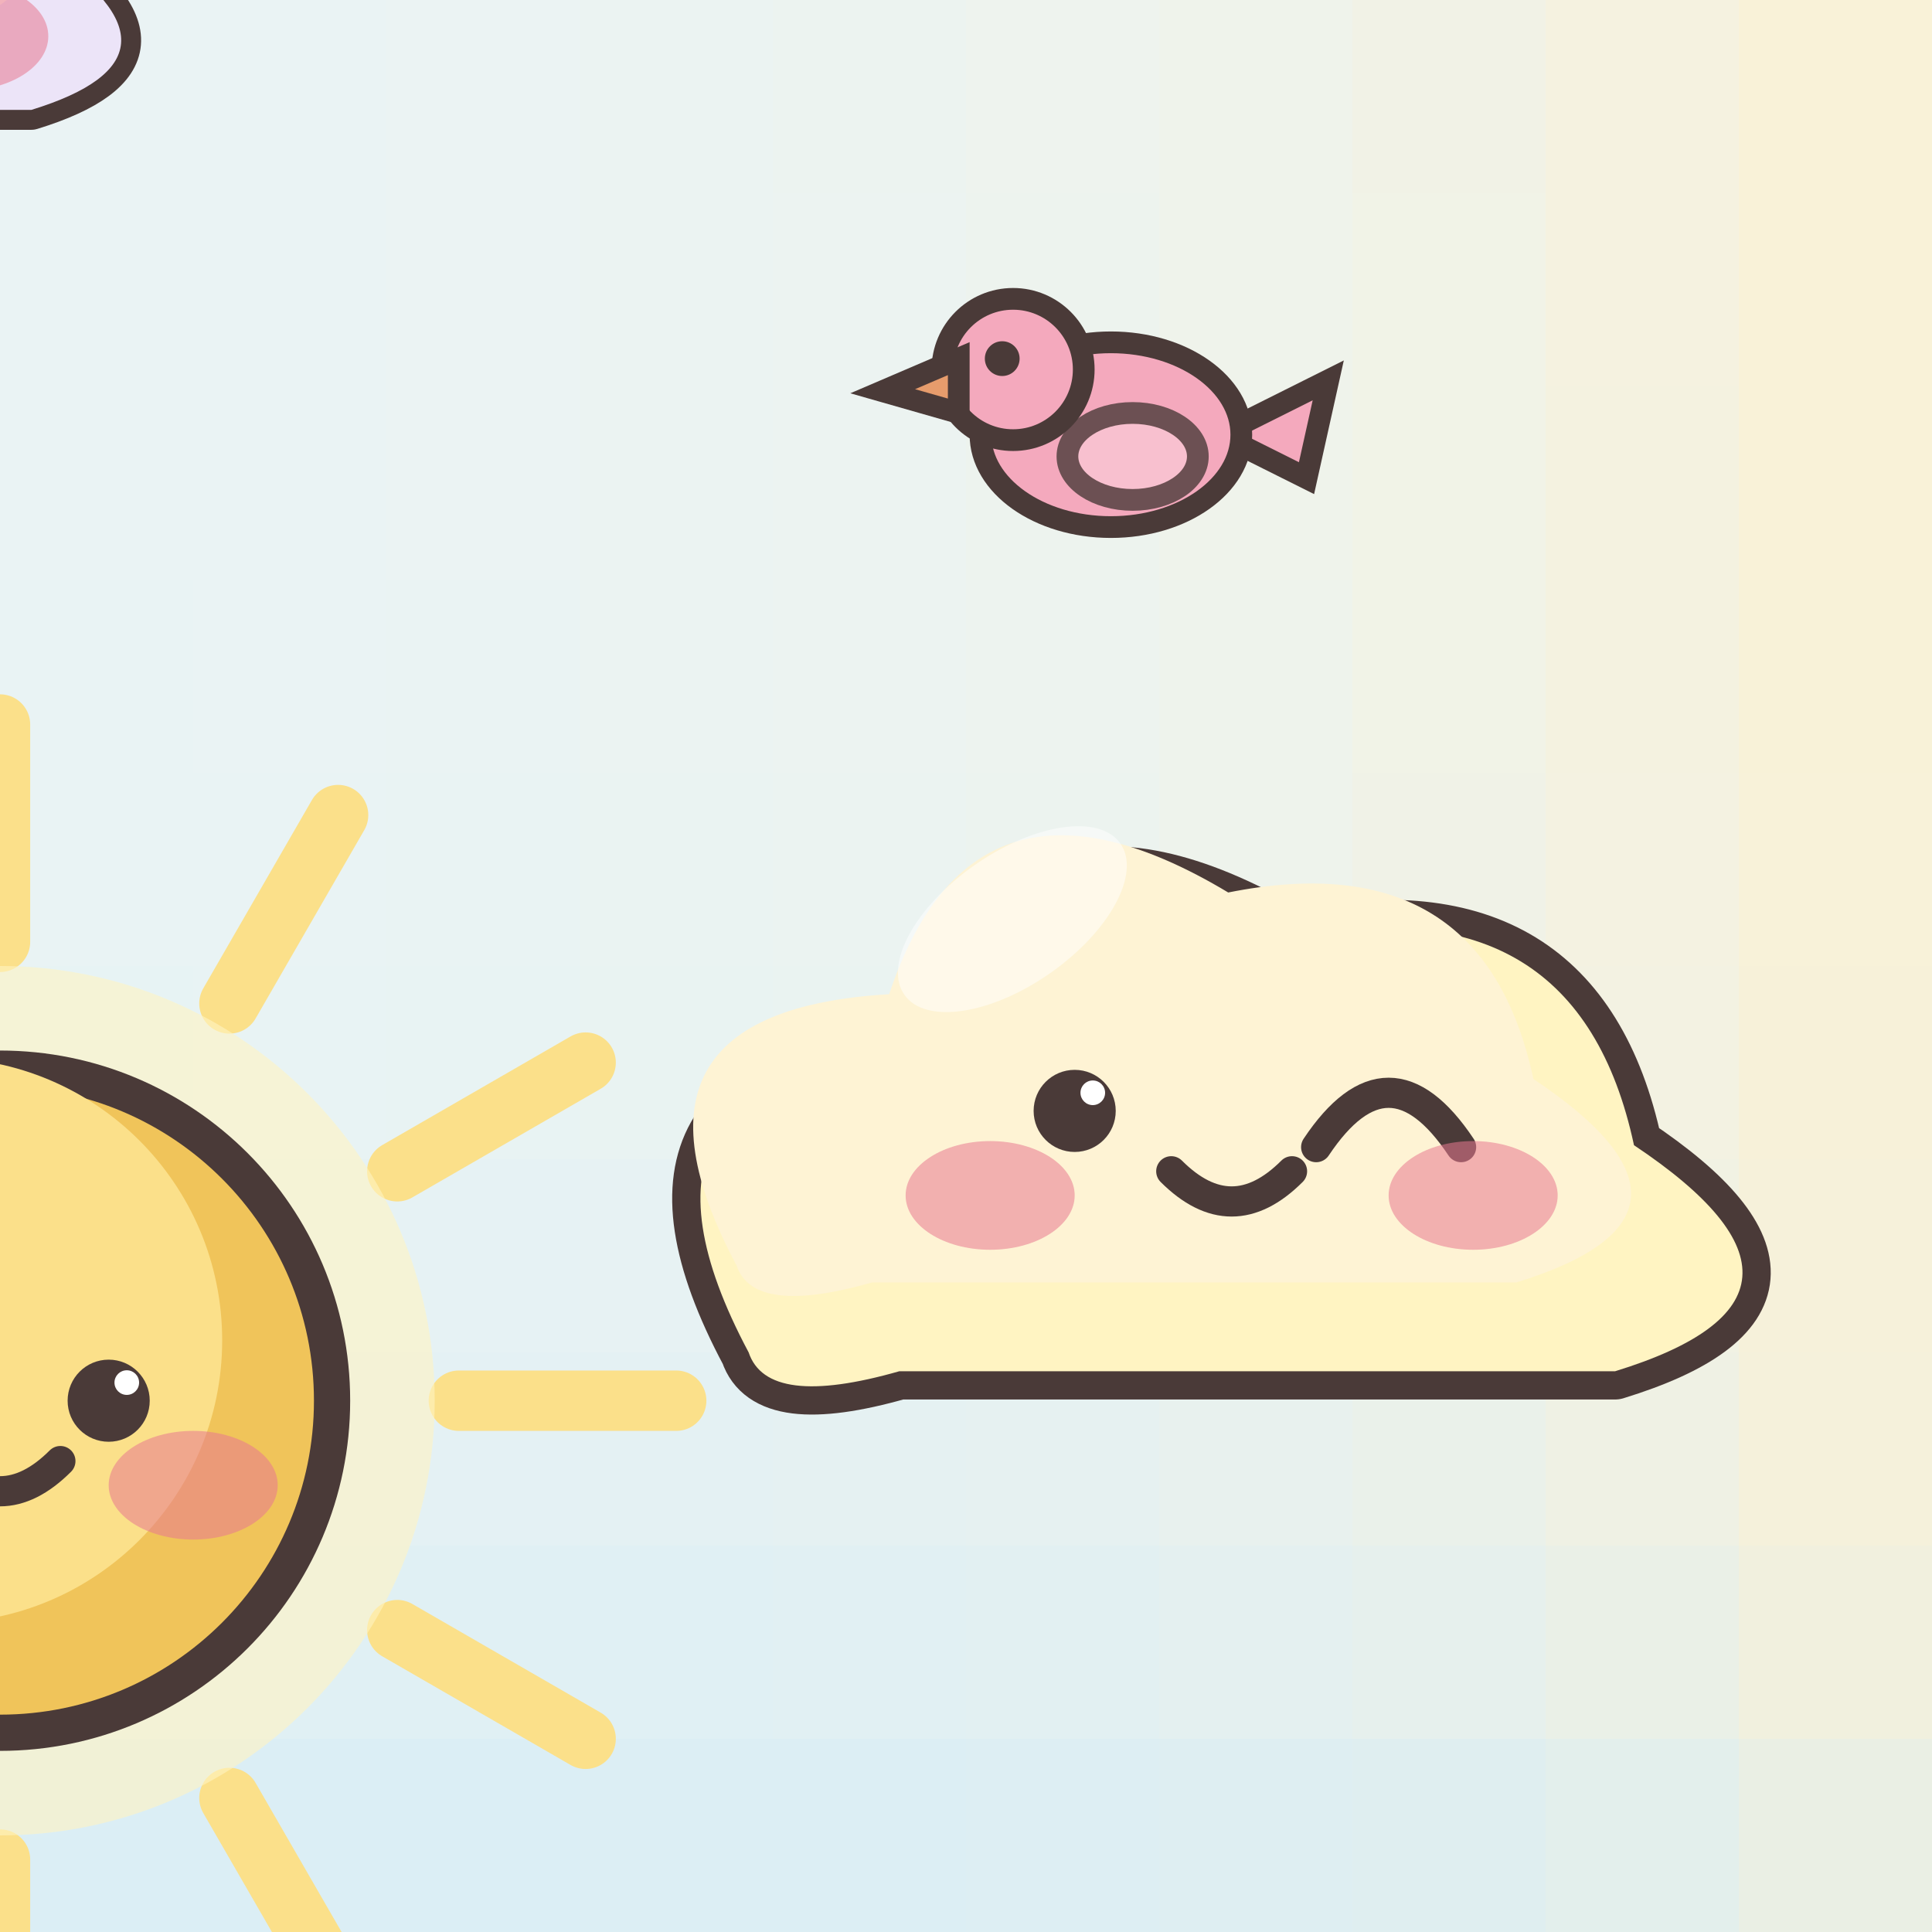
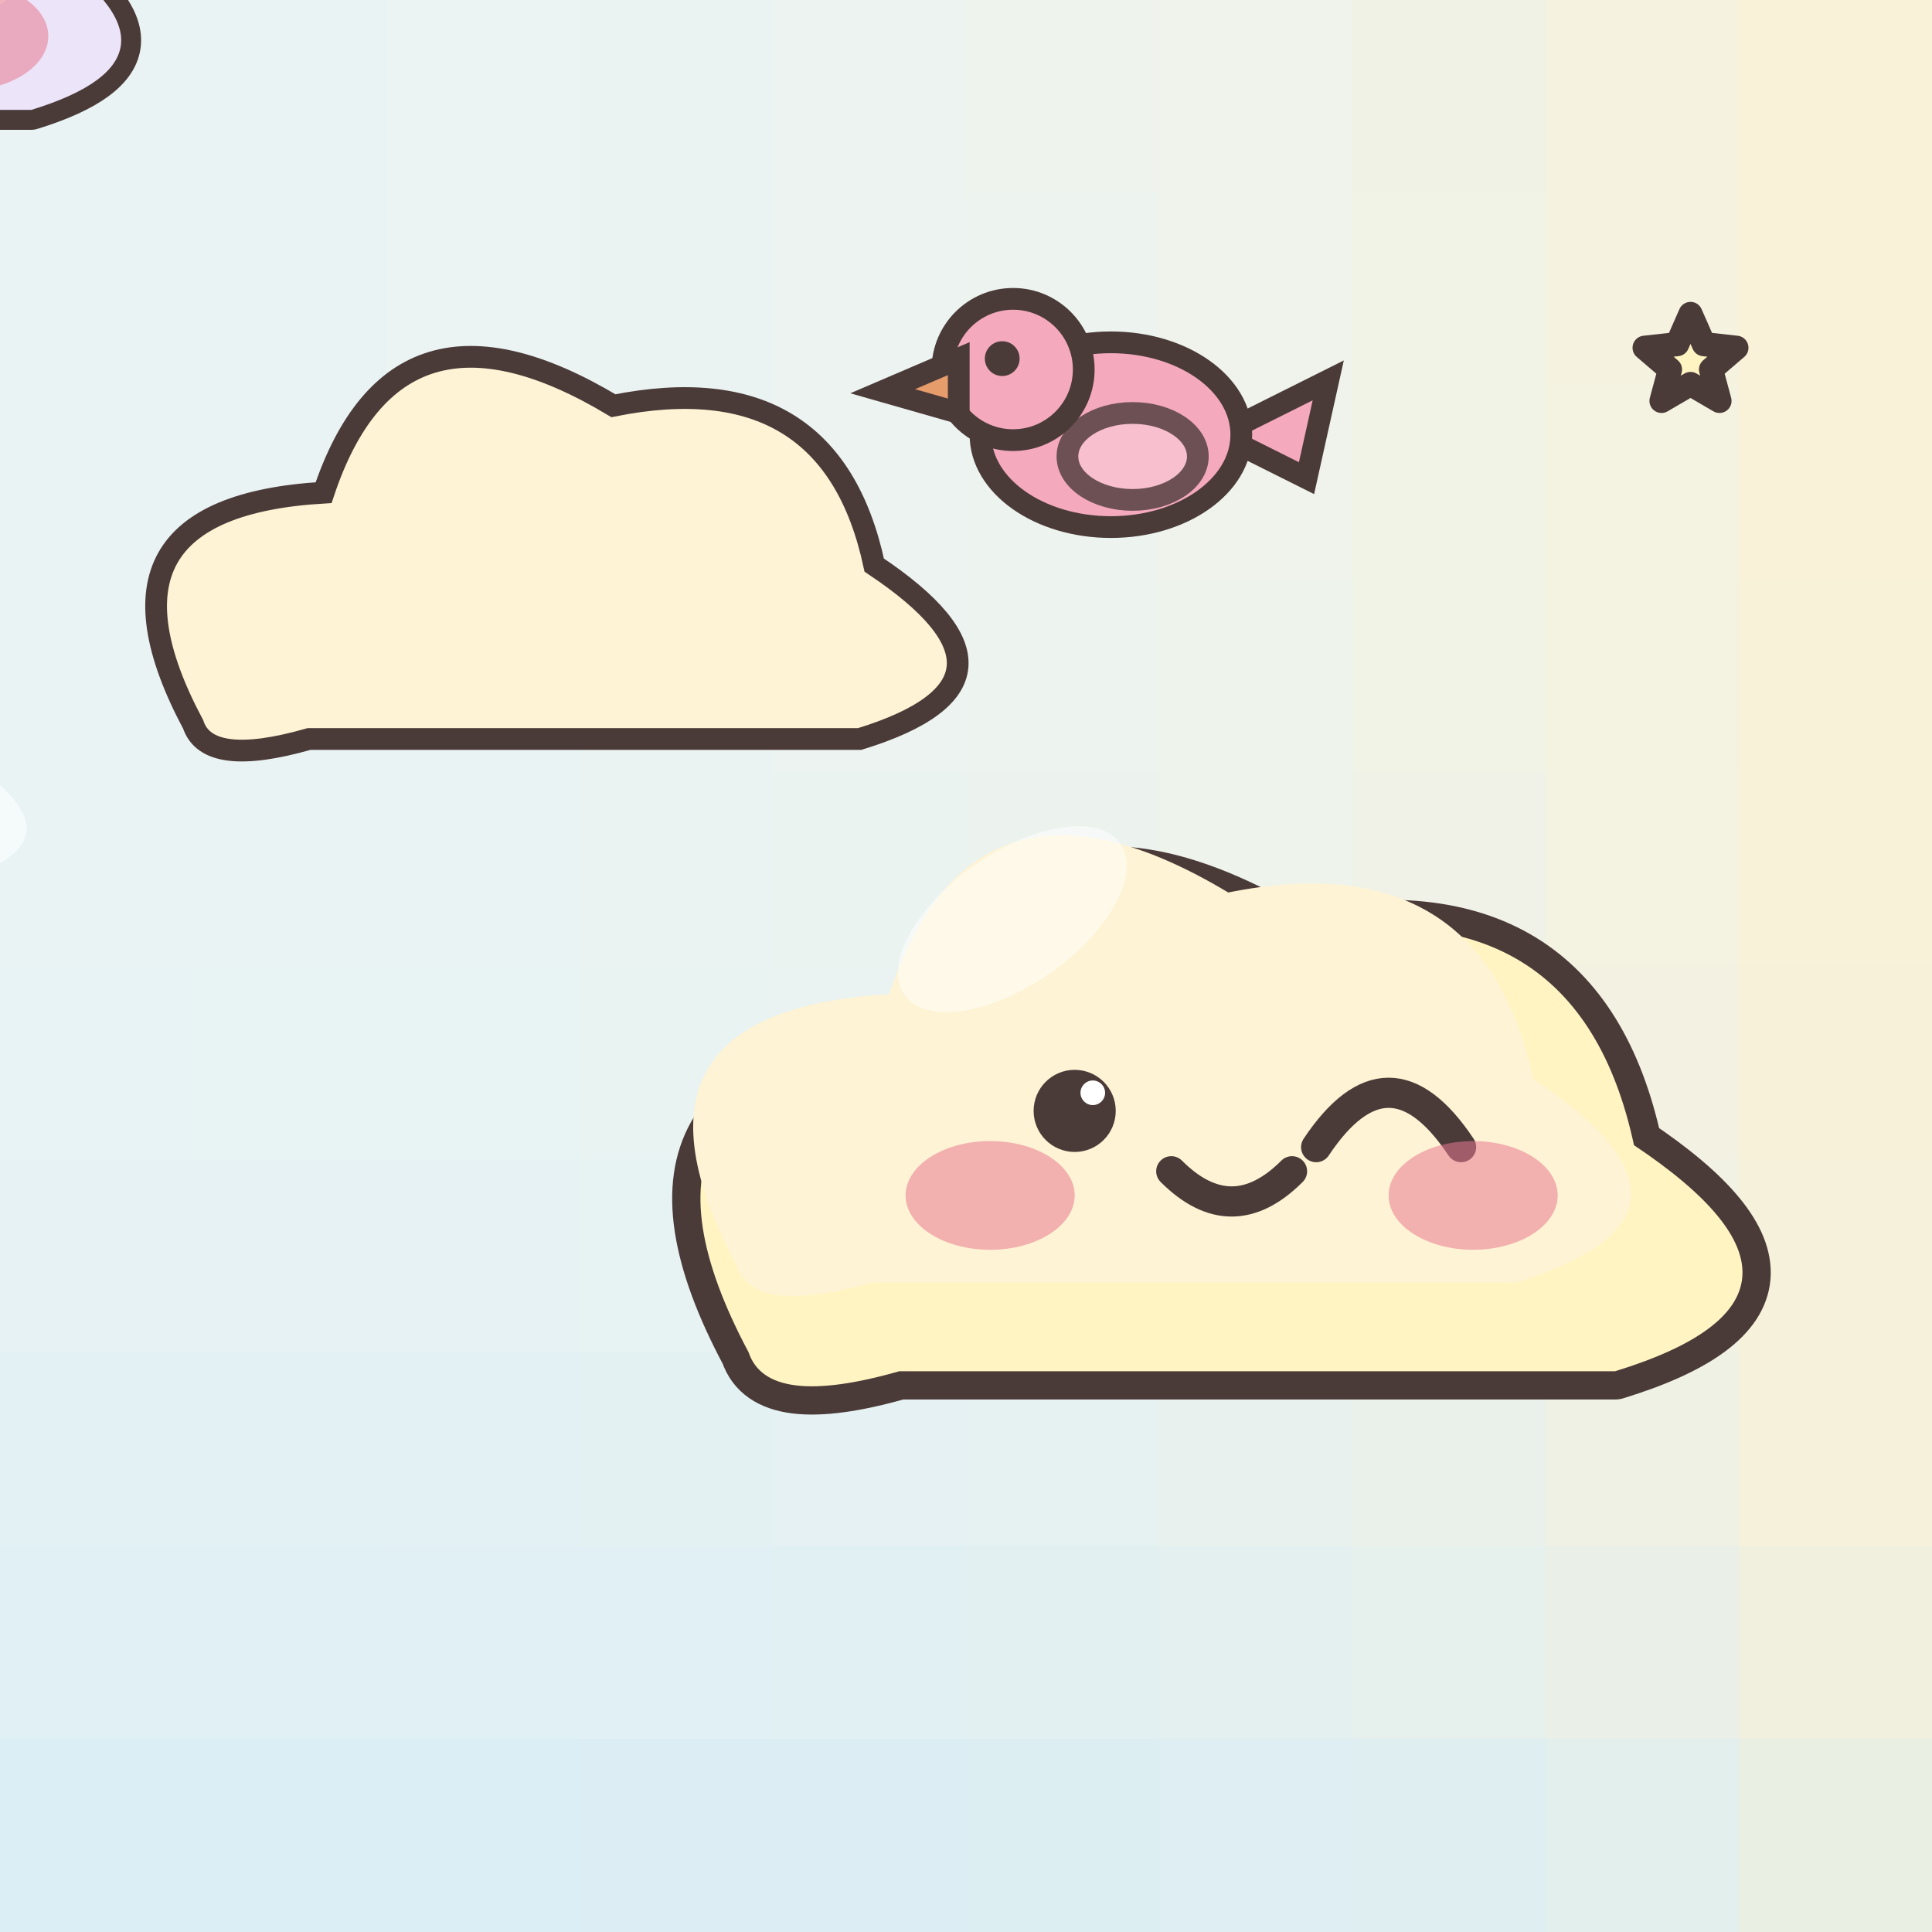
<svg xmlns="http://www.w3.org/2000/svg" width="160" height="160" viewBox="160 160 160 160">
  <rect width="320" height="320" fill="#eef7fb" />
  <rect x="0" y="0" width="17" height="17" fill="#d8e7e8" />
  <rect x="16" y="0" width="17" height="17" fill="#d4e4ed" />
  <rect x="32" y="0" width="17" height="17" fill="#d3e3f0" />
  <rect x="48" y="0" width="17" height="17" fill="#d2e2f1" />
  <rect x="64" y="0" width="17" height="17" fill="#d1e2f2" />
  <rect x="80" y="0" width="17" height="17" fill="#d1e2f2" />
  <rect x="96" y="0" width="17" height="17" fill="#d1e2f2" />
  <rect x="112" y="0" width="17" height="17" fill="#d1e1f2" />
  <rect x="128" y="0" width="17" height="17" fill="#d1e1f2" />
  <rect x="144" y="0" width="17" height="17" fill="#d1e1f2" />
  <rect x="160" y="0" width="17" height="17" fill="#d1e1f2" />
  <rect x="176" y="0" width="17" height="17" fill="#d1e1f2" />
  <rect x="192" y="0" width="17" height="17" fill="#d1e2f2" />
  <rect x="208" y="0" width="17" height="17" fill="#d2e2f2" />
  <rect x="224" y="0" width="17" height="17" fill="#d2e2f2" />
  <rect x="240" y="0" width="17" height="17" fill="#d3e2f1" />
  <rect x="256" y="0" width="17" height="17" fill="#d4e3f0" />
  <rect x="272" y="0" width="17" height="17" fill="#d6e3ee" />
  <rect x="288" y="0" width="17" height="17" fill="#dbe5eb" />
  <rect x="304" y="0" width="17" height="17" fill="#e4e8e3" />
  <rect x="0" y="16" width="17" height="17" fill="#deebe4" />
  <rect x="16" y="16" width="17" height="17" fill="#dbe9ea" />
  <rect x="32" y="16" width="17" height="17" fill="#d9e8ee" />
  <rect x="48" y="16" width="17" height="17" fill="#d9e7f0" />
  <rect x="64" y="16" width="17" height="17" fill="#d8e7f1" />
  <rect x="80" y="16" width="17" height="17" fill="#d8e7f2" />
  <rect x="96" y="16" width="17" height="17" fill="#d8e7f2" />
  <rect x="112" y="16" width="17" height="17" fill="#d8e6f3" />
  <rect x="128" y="16" width="17" height="17" fill="#d8e6f3" />
  <rect x="144" y="16" width="17" height="17" fill="#d8e6f3" />
  <rect x="160" y="16" width="17" height="17" fill="#d8e6f3" />
  <rect x="176" y="16" width="17" height="17" fill="#d8e6f3" />
  <rect x="192" y="16" width="17" height="17" fill="#d9e6f2" />
  <rect x="208" y="16" width="17" height="17" fill="#d9e7f2" />
  <rect x="224" y="16" width="17" height="17" fill="#dae7f1" />
  <rect x="240" y="16" width="17" height="17" fill="#dbe7f0" />
  <rect x="256" y="16" width="17" height="17" fill="#dde8ee" />
  <rect x="272" y="16" width="17" height="17" fill="#e0e9eb" />
  <rect x="288" y="16" width="17" height="17" fill="#e5eae6" />
  <rect x="304" y="16" width="17" height="17" fill="#eeedde" />
  <rect x="0" y="32" width="17" height="17" fill="#e0ede2" />
  <rect x="16" y="32" width="17" height="17" fill="#dfece8" />
  <rect x="32" y="32" width="17" height="17" fill="#deeced" />
  <rect x="48" y="32" width="17" height="17" fill="#deebef" />
  <rect x="64" y="32" width="17" height="17" fill="#ddebf1" />
  <rect x="80" y="32" width="17" height="17" fill="#ddebf2" />
  <rect x="96" y="32" width="17" height="17" fill="#ddeaf3" />
  <rect x="112" y="32" width="17" height="17" fill="#ddeaf3" />
  <rect x="128" y="32" width="17" height="17" fill="#ddeaf3" />
  <rect x="144" y="32" width="17" height="17" fill="#ddeaf3" />
  <rect x="160" y="32" width="17" height="17" fill="#deeaf3" />
  <rect x="176" y="32" width="17" height="17" fill="#deeaf3" />
  <rect x="192" y="32" width="17" height="17" fill="#deeaf3" />
  <rect x="208" y="32" width="17" height="17" fill="#dfebf2" />
  <rect x="224" y="32" width="17" height="17" fill="#e0ebf1" />
  <rect x="240" y="32" width="17" height="17" fill="#e1ebef" />
  <rect x="256" y="32" width="17" height="17" fill="#e3ebed" />
  <rect x="272" y="32" width="17" height="17" fill="#e6ece9" />
  <rect x="288" y="32" width="17" height="17" fill="#ebede4" />
  <rect x="304" y="32" width="17" height="17" fill="#f3efdb" />
  <rect x="0" y="48" width="17" height="17" fill="#e2eee1" />
  <rect x="16" y="48" width="17" height="17" fill="#e1eee7" />
  <rect x="32" y="48" width="17" height="17" fill="#e1eeec" />
  <rect x="48" y="48" width="17" height="17" fill="#e1edef" />
  <rect x="64" y="48" width="17" height="17" fill="#e1edf1" />
  <rect x="80" y="48" width="17" height="17" fill="#e1edf2" />
  <rect x="96" y="48" width="17" height="17" fill="#e1edf3" />
  <rect x="112" y="48" width="17" height="17" fill="#e1edf3" />
  <rect x="128" y="48" width="17" height="17" fill="#e1edf3" />
  <rect x="144" y="48" width="17" height="17" fill="#e1edf4" />
  <rect x="160" y="48" width="17" height="17" fill="#e2edf3" />
  <rect x="176" y="48" width="17" height="17" fill="#e2edf3" />
  <rect x="192" y="48" width="17" height="17" fill="#e3edf3" />
  <rect x="208" y="48" width="17" height="17" fill="#e3edf2" />
  <rect x="224" y="48" width="17" height="17" fill="#e4edf1" />
  <rect x="240" y="48" width="17" height="17" fill="#e6eeef" />
  <rect x="256" y="48" width="17" height="17" fill="#e8eeec" />
  <rect x="272" y="48" width="17" height="17" fill="#ebeee8" />
  <rect x="288" y="48" width="17" height="17" fill="#efefe2" />
  <rect x="304" y="48" width="17" height="17" fill="#f5f0da" />
  <rect x="0" y="64" width="17" height="17" fill="#e2efe0" />
  <rect x="16" y="64" width="17" height="17" fill="#e3efe7" />
  <rect x="32" y="64" width="17" height="17" fill="#e3efeb" />
  <rect x="48" y="64" width="17" height="17" fill="#e3efee" />
  <rect x="64" y="64" width="17" height="17" fill="#e3eff1" />
  <rect x="80" y="64" width="17" height="17" fill="#e3eff2" />
  <rect x="96" y="64" width="17" height="17" fill="#e4eff3" />
  <rect x="112" y="64" width="17" height="17" fill="#e4eff3" />
  <rect x="128" y="64" width="17" height="17" fill="#e4eff4" />
  <rect x="144" y="64" width="17" height="17" fill="#e4eff4" />
  <rect x="160" y="64" width="17" height="17" fill="#e5eff4" />
  <rect x="176" y="64" width="17" height="17" fill="#e5eff3" />
  <rect x="192" y="64" width="17" height="17" fill="#e5eff3" />
  <rect x="208" y="64" width="17" height="17" fill="#e6eff2" />
  <rect x="224" y="64" width="17" height="17" fill="#e7eff1" />
  <rect x="240" y="64" width="17" height="17" fill="#e8efef" />
  <rect x="256" y="64" width="17" height="17" fill="#eaf0ec" />
  <rect x="272" y="64" width="17" height="17" fill="#edf0e8" />
  <rect x="288" y="64" width="17" height="17" fill="#f1f0e1" />
  <rect x="304" y="64" width="17" height="17" fill="#f7f1d9" />
  <rect x="0" y="80" width="17" height="17" fill="#e3efe0" />
  <rect x="16" y="80" width="17" height="17" fill="#e4f0e6" />
  <rect x="32" y="80" width="17" height="17" fill="#e4f0eb" />
  <rect x="48" y="80" width="17" height="17" fill="#e5f0ee" />
  <rect x="64" y="80" width="17" height="17" fill="#e5f0f0" />
  <rect x="80" y="80" width="17" height="17" fill="#e5f0f2" />
  <rect x="96" y="80" width="17" height="17" fill="#e5f0f3" />
  <rect x="112" y="80" width="17" height="17" fill="#e6f0f3" />
  <rect x="128" y="80" width="17" height="17" fill="#e6f0f4" />
  <rect x="144" y="80" width="17" height="17" fill="#e6f1f4" />
  <rect x="160" y="80" width="17" height="17" fill="#e7f1f4" />
  <rect x="176" y="80" width="17" height="17" fill="#e7f1f3" />
  <rect x="192" y="80" width="17" height="17" fill="#e7f1f3" />
  <rect x="208" y="80" width="17" height="17" fill="#e8f1f2" />
  <rect x="224" y="80" width="17" height="17" fill="#e9f1f0" />
  <rect x="240" y="80" width="17" height="17" fill="#eaf1ee" />
  <rect x="256" y="80" width="17" height="17" fill="#ecf1eb" />
  <rect x="272" y="80" width="17" height="17" fill="#eff1e7" />
  <rect x="288" y="80" width="17" height="17" fill="#f3f1e1" />
  <rect x="304" y="80" width="17" height="17" fill="#f7f1d8" />
  <rect x="0" y="96" width="17" height="17" fill="#e3f0e0" />
  <rect x="16" y="96" width="17" height="17" fill="#e4f0e6" />
  <rect x="32" y="96" width="17" height="17" fill="#e5f1eb" />
  <rect x="48" y="96" width="17" height="17" fill="#e6f1ee" />
  <rect x="64" y="96" width="17" height="17" fill="#e6f1f0" />
  <rect x="80" y="96" width="17" height="17" fill="#e6f1f2" />
  <rect x="96" y="96" width="17" height="17" fill="#e7f1f3" />
  <rect x="112" y="96" width="17" height="17" fill="#e7f1f3" />
  <rect x="128" y="96" width="17" height="17" fill="#e7f1f4" />
  <rect x="144" y="96" width="17" height="17" fill="#e8f1f4" />
  <rect x="160" y="96" width="17" height="17" fill="#e8f2f4" />
  <rect x="176" y="96" width="17" height="17" fill="#e8f2f3" />
  <rect x="192" y="96" width="17" height="17" fill="#e9f2f3" />
  <rect x="208" y="96" width="17" height="17" fill="#e9f2f2" />
  <rect x="224" y="96" width="17" height="17" fill="#eaf2f0" />
  <rect x="240" y="96" width="17" height="17" fill="#ecf2ee" />
  <rect x="256" y="96" width="17" height="17" fill="#edf1eb" />
  <rect x="272" y="96" width="17" height="17" fill="#f0f1e7" />
  <rect x="288" y="96" width="17" height="17" fill="#f3f1e0" />
  <rect x="304" y="96" width="17" height="17" fill="#f8f1d8" />
  <rect x="0" y="112" width="17" height="17" fill="#e3f0e0" />
  <rect x="16" y="112" width="17" height="17" fill="#e4f0e6" />
  <rect x="32" y="112" width="17" height="17" fill="#e5f1eb" />
  <rect x="48" y="112" width="17" height="17" fill="#e6f1ee" />
  <rect x="64" y="112" width="17" height="17" fill="#e7f2f0" />
  <rect x="80" y="112" width="17" height="17" fill="#e7f2f2" />
  <rect x="96" y="112" width="17" height="17" fill="#e7f2f3" />
  <rect x="112" y="112" width="17" height="17" fill="#e8f2f4" />
  <rect x="128" y="112" width="17" height="17" fill="#e8f2f4" />
  <rect x="144" y="112" width="17" height="17" fill="#e8f2f4" />
  <rect x="160" y="112" width="17" height="17" fill="#e9f2f4" />
  <rect x="176" y="112" width="17" height="17" fill="#e9f2f3" />
  <rect x="192" y="112" width="17" height="17" fill="#eaf2f3" />
  <rect x="208" y="112" width="17" height="17" fill="#eaf2f2" />
  <rect x="224" y="112" width="17" height="17" fill="#ebf2f0" />
  <rect x="240" y="112" width="17" height="17" fill="#ecf2ee" />
  <rect x="256" y="112" width="17" height="17" fill="#eef2eb" />
  <rect x="272" y="112" width="17" height="17" fill="#f1f2e7" />
  <rect x="288" y="112" width="17" height="17" fill="#f4f2e0" />
  <rect x="304" y="112" width="17" height="17" fill="#f8f1d8" />
  <rect x="0" y="128" width="17" height="17" fill="#e3f0e0" />
  <rect x="16" y="128" width="17" height="17" fill="#e5f1e6" />
  <rect x="32" y="128" width="17" height="17" fill="#e6f1eb" />
  <rect x="48" y="128" width="17" height="17" fill="#e7f2ee" />
  <rect x="64" y="128" width="17" height="17" fill="#e7f2f0" />
  <rect x="80" y="128" width="17" height="17" fill="#e8f2f2" />
  <rect x="96" y="128" width="17" height="17" fill="#e8f2f3" />
  <rect x="112" y="128" width="17" height="17" fill="#e8f3f4" />
  <rect x="128" y="128" width="17" height="17" fill="#e9f3f4" />
  <rect x="144" y="128" width="17" height="17" fill="#e9f3f4" />
  <rect x="160" y="128" width="17" height="17" fill="#e9f3f4" />
  <rect x="176" y="128" width="17" height="17" fill="#eaf3f4" />
  <rect x="192" y="128" width="17" height="17" fill="#eaf3f3" />
  <rect x="208" y="128" width="17" height="17" fill="#ebf3f2" />
  <rect x="224" y="128" width="17" height="17" fill="#ecf3f0" />
  <rect x="240" y="128" width="17" height="17" fill="#edf2ee" />
  <rect x="256" y="128" width="17" height="17" fill="#eff2eb" />
  <rect x="272" y="128" width="17" height="17" fill="#f1f2e6" />
  <rect x="288" y="128" width="17" height="17" fill="#f4f2e0" />
  <rect x="304" y="128" width="17" height="17" fill="#f8f1d8" />
  <rect x="0" y="144" width="17" height="17" fill="#e3f0e0" />
  <rect x="16" y="144" width="17" height="17" fill="#e5f1e6" />
  <rect x="32" y="144" width="17" height="17" fill="#e6f2eb" />
  <rect x="48" y="144" width="17" height="17" fill="#e7f2ee" />
  <rect x="64" y="144" width="17" height="17" fill="#e8f2f0" />
  <rect x="80" y="144" width="17" height="17" fill="#e8f3f2" />
  <rect x="96" y="144" width="17" height="17" fill="#e8f3f3" />
  <rect x="112" y="144" width="17" height="17" fill="#e9f3f4" />
  <rect x="128" y="144" width="17" height="17" fill="#e9f3f4" />
  <rect x="144" y="144" width="17" height="17" fill="#e9f3f4" />
  <rect x="160" y="144" width="17" height="17" fill="#eaf3f4" />
  <rect x="176" y="144" width="17" height="17" fill="#eaf3f4" />
  <rect x="192" y="144" width="17" height="17" fill="#ebf3f3" />
  <rect x="208" y="144" width="17" height="17" fill="#ebf3f2" />
  <rect x="224" y="144" width="17" height="17" fill="#ecf3f0" />
  <rect x="240" y="144" width="17" height="17" fill="#edf3ee" />
  <rect x="256" y="144" width="17" height="17" fill="#eff3eb" />
  <rect x="272" y="144" width="17" height="17" fill="#f1f2e6" />
  <rect x="288" y="144" width="17" height="17" fill="#f5f2e0" />
  <rect x="304" y="144" width="17" height="17" fill="#f9f2d8" />
  <rect x="0" y="160" width="17" height="17" fill="#e4f0e0" />
  <rect x="16" y="160" width="17" height="17" fill="#e5f1e6" />
  <rect x="32" y="160" width="17" height="17" fill="#e6f2eb" />
  <rect x="48" y="160" width="17" height="17" fill="#e7f2ee" />
  <rect x="64" y="160" width="17" height="17" fill="#e8f3f0" />
  <rect x="80" y="160" width="17" height="17" fill="#e8f3f2" />
  <rect x="96" y="160" width="17" height="17" fill="#e9f3f3" />
  <rect x="112" y="160" width="17" height="17" fill="#e9f3f4" />
  <rect x="128" y="160" width="17" height="17" fill="#e9f3f4" />
  <rect x="144" y="160" width="17" height="17" fill="#eaf3f4" />
  <rect x="160" y="160" width="17" height="17" fill="#eaf3f4" />
  <rect x="176" y="160" width="17" height="17" fill="#eaf3f4" />
  <rect x="192" y="160" width="17" height="17" fill="#ebf3f3" />
  <rect x="208" y="160" width="17" height="17" fill="#ebf3f2" />
  <rect x="224" y="160" width="17" height="17" fill="#ecf3f0" />
  <rect x="240" y="160" width="17" height="17" fill="#eef3ee" />
  <rect x="256" y="160" width="17" height="17" fill="#eff3eb" />
  <rect x="272" y="160" width="17" height="17" fill="#f1f2e6" />
  <rect x="288" y="160" width="17" height="17" fill="#f5f2e0" />
  <rect x="304" y="160" width="17" height="17" fill="#f9f2d8" />
  <rect x="0" y="176" width="17" height="17" fill="#e4f0e0" />
  <rect x="16" y="176" width="17" height="17" fill="#e5f1e6" />
  <rect x="32" y="176" width="17" height="17" fill="#e6f2eb" />
  <rect x="48" y="176" width="17" height="17" fill="#e7f2ee" />
  <rect x="64" y="176" width="17" height="17" fill="#e8f3f1" />
  <rect x="80" y="176" width="17" height="17" fill="#e8f3f2" />
  <rect x="96" y="176" width="17" height="17" fill="#e9f3f3" />
  <rect x="112" y="176" width="17" height="17" fill="#e9f3f4" />
  <rect x="128" y="176" width="17" height="17" fill="#e9f3f4" />
  <rect x="144" y="176" width="17" height="17" fill="#eaf3f4" />
  <rect x="160" y="176" width="17" height="17" fill="#eaf3f4" />
  <rect x="176" y="176" width="17" height="17" fill="#eaf3f4" />
  <rect x="192" y="176" width="17" height="17" fill="#ebf3f3" />
  <rect x="208" y="176" width="17" height="17" fill="#ebf3f2" />
  <rect x="224" y="176" width="17" height="17" fill="#ecf3f1" />
  <rect x="240" y="176" width="17" height="17" fill="#edf3ee" />
  <rect x="256" y="176" width="17" height="17" fill="#eff3eb" />
  <rect x="272" y="176" width="17" height="17" fill="#f1f3e7" />
  <rect x="288" y="176" width="17" height="17" fill="#f5f2e0" />
  <rect x="304" y="176" width="17" height="17" fill="#f9f2d8" />
  <rect x="0" y="192" width="17" height="17" fill="#e4f0e0" />
  <rect x="16" y="192" width="17" height="17" fill="#e5f1e6" />
  <rect x="32" y="192" width="17" height="17" fill="#e6f2eb" />
  <rect x="48" y="192" width="17" height="17" fill="#e7f2ee" />
  <rect x="64" y="192" width="17" height="17" fill="#e8f3f1" />
  <rect x="80" y="192" width="17" height="17" fill="#e8f3f2" />
  <rect x="96" y="192" width="17" height="17" fill="#e8f3f3" />
  <rect x="112" y="192" width="17" height="17" fill="#e9f3f4" />
  <rect x="128" y="192" width="17" height="17" fill="#e9f3f4" />
  <rect x="144" y="192" width="17" height="17" fill="#e9f3f4" />
  <rect x="160" y="192" width="17" height="17" fill="#eaf3f4" />
  <rect x="176" y="192" width="17" height="17" fill="#eaf3f4" />
  <rect x="192" y="192" width="17" height="17" fill="#ebf3f3" />
  <rect x="208" y="192" width="17" height="17" fill="#ebf3f2" />
  <rect x="224" y="192" width="17" height="17" fill="#ecf3f1" />
  <rect x="240" y="192" width="17" height="17" fill="#edf3ee" />
  <rect x="256" y="192" width="17" height="17" fill="#eff3eb" />
  <rect x="272" y="192" width="17" height="17" fill="#f1f3e7" />
  <rect x="288" y="192" width="17" height="17" fill="#f4f2e0" />
  <rect x="304" y="192" width="17" height="17" fill="#f9f2d8" />
  <rect x="0" y="208" width="17" height="17" fill="#e3f0e0" />
  <rect x="16" y="208" width="17" height="17" fill="#e5f1e6" />
  <rect x="32" y="208" width="17" height="17" fill="#e6f2eb" />
  <rect x="48" y="208" width="17" height="17" fill="#e7f2ee" />
  <rect x="64" y="208" width="17" height="17" fill="#e7f3f1" />
  <rect x="80" y="208" width="17" height="17" fill="#e8f3f2" />
  <rect x="96" y="208" width="17" height="17" fill="#e8f3f3" />
  <rect x="112" y="208" width="17" height="17" fill="#e8f3f4" />
  <rect x="128" y="208" width="17" height="17" fill="#e9f3f4" />
  <rect x="144" y="208" width="17" height="17" fill="#e9f3f4" />
  <rect x="160" y="208" width="17" height="17" fill="#e9f3f4" />
  <rect x="176" y="208" width="17" height="17" fill="#eaf3f4" />
  <rect x="192" y="208" width="17" height="17" fill="#eaf3f3" />
  <rect x="208" y="208" width="17" height="17" fill="#ebf3f2" />
  <rect x="224" y="208" width="17" height="17" fill="#ecf3f1" />
  <rect x="240" y="208" width="17" height="17" fill="#edf3ef" />
  <rect x="256" y="208" width="17" height="17" fill="#eef3ec" />
  <rect x="272" y="208" width="17" height="17" fill="#f1f3e7" />
  <rect x="288" y="208" width="17" height="17" fill="#f4f2e0" />
  <rect x="304" y="208" width="17" height="17" fill="#f8f2d8" />
  <rect x="0" y="224" width="17" height="17" fill="#e3f0e0" />
  <rect x="16" y="224" width="17" height="17" fill="#e4f1e6" />
  <rect x="32" y="224" width="17" height="17" fill="#e5f2eb" />
  <rect x="48" y="224" width="17" height="17" fill="#e6f2ef" />
  <rect x="64" y="224" width="17" height="17" fill="#e7f2f1" />
  <rect x="80" y="224" width="17" height="17" fill="#e7f3f2" />
  <rect x="96" y="224" width="17" height="17" fill="#e7f3f3" />
  <rect x="112" y="224" width="17" height="17" fill="#e8f3f4" />
  <rect x="128" y="224" width="17" height="17" fill="#e8f3f4" />
  <rect x="144" y="224" width="17" height="17" fill="#e8f3f4" />
  <rect x="160" y="224" width="17" height="17" fill="#e9f3f4" />
  <rect x="176" y="224" width="17" height="17" fill="#e9f3f4" />
  <rect x="192" y="224" width="17" height="17" fill="#e9f3f3" />
  <rect x="208" y="224" width="17" height="17" fill="#eaf3f2" />
  <rect x="224" y="224" width="17" height="17" fill="#ebf3f1" />
  <rect x="240" y="224" width="17" height="17" fill="#ecf3ef" />
  <rect x="256" y="224" width="17" height="17" fill="#eef3ec" />
  <rect x="272" y="224" width="17" height="17" fill="#f0f2e7" />
  <rect x="288" y="224" width="17" height="17" fill="#f4f2e1" />
  <rect x="304" y="224" width="17" height="17" fill="#f8f2d9" />
  <rect x="0" y="240" width="17" height="17" fill="#e3f0e1" />
  <rect x="16" y="240" width="17" height="17" fill="#e4f1e7" />
  <rect x="32" y="240" width="17" height="17" fill="#e5f1ec" />
  <rect x="48" y="240" width="17" height="17" fill="#e5f2ef" />
  <rect x="64" y="240" width="17" height="17" fill="#e6f2f1" />
  <rect x="80" y="240" width="17" height="17" fill="#e6f2f3" />
  <rect x="96" y="240" width="17" height="17" fill="#e6f2f3" />
  <rect x="112" y="240" width="17" height="17" fill="#e7f3f4" />
  <rect x="128" y="240" width="17" height="17" fill="#e7f3f4" />
  <rect x="144" y="240" width="17" height="17" fill="#e7f3f4" />
  <rect x="160" y="240" width="17" height="17" fill="#e7f3f4" />
  <rect x="176" y="240" width="17" height="17" fill="#e8f3f4" />
  <rect x="192" y="240" width="17" height="17" fill="#e8f3f3" />
  <rect x="208" y="240" width="17" height="17" fill="#e9f3f2" />
  <rect x="224" y="240" width="17" height="17" fill="#eaf3f1" />
  <rect x="240" y="240" width="17" height="17" fill="#ebf2ef" />
  <rect x="256" y="240" width="17" height="17" fill="#edf2ec" />
  <rect x="272" y="240" width="17" height="17" fill="#eff2e8" />
  <rect x="288" y="240" width="17" height="17" fill="#f3f2e2" />
  <rect x="304" y="240" width="17" height="17" fill="#f7f1d9" />
  <rect x="0" y="256" width="17" height="17" fill="#e3f0e1" />
  <rect x="16" y="256" width="17" height="17" fill="#e3f1e8" />
  <rect x="32" y="256" width="17" height="17" fill="#e4f1ec" />
  <rect x="48" y="256" width="17" height="17" fill="#e4f1ef" />
  <rect x="64" y="256" width="17" height="17" fill="#e4f2f1" />
  <rect x="80" y="256" width="17" height="17" fill="#e5f2f3" />
  <rect x="96" y="256" width="17" height="17" fill="#e5f2f4" />
  <rect x="112" y="256" width="17" height="17" fill="#e5f2f4" />
  <rect x="128" y="256" width="17" height="17" fill="#e5f2f4" />
  <rect x="144" y="256" width="17" height="17" fill="#e5f2f4" />
  <rect x="160" y="256" width="17" height="17" fill="#e6f2f4" />
  <rect x="176" y="256" width="17" height="17" fill="#e6f2f4" />
  <rect x="192" y="256" width="17" height="17" fill="#e6f2f4" />
  <rect x="208" y="256" width="17" height="17" fill="#e7f2f3" />
  <rect x="224" y="256" width="17" height="17" fill="#e8f2f2" />
  <rect x="240" y="256" width="17" height="17" fill="#e9f2f0" />
  <rect x="256" y="256" width="17" height="17" fill="#ebf2ed" />
  <rect x="272" y="256" width="17" height="17" fill="#edf2e9" />
  <rect x="288" y="256" width="17" height="17" fill="#f1f2e3" />
  <rect x="304" y="256" width="17" height="17" fill="#f6f1da" />
  <rect x="0" y="272" width="17" height="17" fill="#e2f0e2" />
  <rect x="16" y="272" width="17" height="17" fill="#e2f0e9" />
  <rect x="32" y="272" width="17" height="17" fill="#e2f0ed" />
  <rect x="48" y="272" width="17" height="17" fill="#e2f1f0" />
  <rect x="64" y="272" width="17" height="17" fill="#e2f1f2" />
  <rect x="80" y="272" width="17" height="17" fill="#e2f1f3" />
  <rect x="96" y="272" width="17" height="17" fill="#e2f1f4" />
  <rect x="112" y="272" width="17" height="17" fill="#e3f1f4" />
  <rect x="128" y="272" width="17" height="17" fill="#e3f1f4" />
  <rect x="144" y="272" width="17" height="17" fill="#e3f1f5" />
  <rect x="160" y="272" width="17" height="17" fill="#e3f1f4" />
  <rect x="176" y="272" width="17" height="17" fill="#e3f1f4" />
  <rect x="192" y="272" width="17" height="17" fill="#e4f1f4" />
  <rect x="208" y="272" width="17" height="17" fill="#e4f1f3" />
  <rect x="224" y="272" width="17" height="17" fill="#e5f1f2" />
  <rect x="240" y="272" width="17" height="17" fill="#e6f1f1" />
  <rect x="256" y="272" width="17" height="17" fill="#e8f1ee" />
  <rect x="272" y="272" width="17" height="17" fill="#eaf1ea" />
  <rect x="288" y="272" width="17" height="17" fill="#eff1e4" />
  <rect x="304" y="272" width="17" height="17" fill="#f5f1db" />
  <rect x="0" y="288" width="17" height="17" fill="#e1efe4" />
  <rect x="16" y="288" width="17" height="17" fill="#e0efeb" />
  <rect x="32" y="288" width="17" height="17" fill="#dfefef" />
  <rect x="48" y="288" width="17" height="17" fill="#dff0f1" />
  <rect x="64" y="288" width="17" height="17" fill="#dff0f3" />
  <rect x="80" y="288" width="17" height="17" fill="#dff0f4" />
  <rect x="96" y="288" width="17" height="17" fill="#dff0f4" />
  <rect x="112" y="288" width="17" height="17" fill="#dff0f4" />
  <rect x="128" y="288" width="17" height="17" fill="#dff0f5" />
  <rect x="144" y="288" width="17" height="17" fill="#dff0f5" />
  <rect x="160" y="288" width="17" height="17" fill="#e0f0f5" />
  <rect x="176" y="288" width="17" height="17" fill="#e0f0f4" />
  <rect x="192" y="288" width="17" height="17" fill="#e0f0f4" />
  <rect x="208" y="288" width="17" height="17" fill="#e0f0f4" />
  <rect x="224" y="288" width="17" height="17" fill="#e1f0f3" />
  <rect x="240" y="288" width="17" height="17" fill="#e2f0f2" />
  <rect x="256" y="288" width="17" height="17" fill="#e4f0f0" />
  <rect x="272" y="288" width="17" height="17" fill="#e6f0ed" />
  <rect x="288" y="288" width="17" height="17" fill="#eaf0e7" />
  <rect x="304" y="288" width="17" height="17" fill="#f1f0de" />
  <rect x="0" y="304" width="17" height="17" fill="#deeee9" />
  <rect x="16" y="304" width="17" height="17" fill="#dceeef" />
  <rect x="32" y="304" width="17" height="17" fill="#dceef2" />
  <rect x="48" y="304" width="17" height="17" fill="#dbeef3" />
  <rect x="64" y="304" width="17" height="17" fill="#dbeef4" />
  <rect x="80" y="304" width="17" height="17" fill="#dbeef4" />
  <rect x="96" y="304" width="17" height="17" fill="#dbeef5" />
  <rect x="112" y="304" width="17" height="17" fill="#dbeef5" />
  <rect x="128" y="304" width="17" height="17" fill="#dbeef5" />
  <rect x="144" y="304" width="17" height="17" fill="#dbeef5" />
  <rect x="160" y="304" width="17" height="17" fill="#dbeef5" />
  <rect x="176" y="304" width="17" height="17" fill="#dbeef5" />
  <rect x="192" y="304" width="17" height="17" fill="#dbeef5" />
  <rect x="208" y="304" width="17" height="17" fill="#dceef4" />
  <rect x="224" y="304" width="17" height="17" fill="#dceef4" />
  <rect x="240" y="304" width="17" height="17" fill="#ddeef3" />
  <rect x="256" y="304" width="17" height="17" fill="#deeef2" />
  <rect x="272" y="304" width="17" height="17" fill="#dfeef0" />
  <rect x="288" y="304" width="17" height="17" fill="#e3efec" />
  <rect x="304" y="304" width="17" height="17" fill="#eaefe4" />
  <circle cx="0" cy="312" r="96" fill="#f8d5b8" opacity=".4" />
  <path transform="translate(26 52) scale(0.5) translate(-30 -80)" d="M30 80Q14 50 48 48Q58 18 88 36Q118 30 124 58Q148 74 122 82H46Q32 86 30 80Z" fill="#d8ccf2" opacity=".55" />
-   <path transform="translate(196 36) scale(0.45) translate(-30 -80)" d="M30 80Q14 50 48 48Q58 18 88 36Q118 30 124 58Q148 74 122 82H46Q32 86 30 80Z" fill="#d8ccf2" opacity=".55" />
  <path transform="translate(240 150) scale(0.5) translate(-30 -80)" d="M30 80Q14 50 48 48Q58 18 88 36Q118 30 124 58Q148 74 122 82H46Q32 86 30 80Z" fill="#ffffff" opacity=".55" />
  <path transform="translate(8 206) scale(0.45) translate(-30 -80)" d="M30 80Q14 50 48 48Q58 18 88 36Q118 30 124 58Q148 74 122 82H46Q32 86 30 80Z" fill="#fce7d3" opacity=".55" />
  <path transform="translate(120 232) scale(0.4) translate(-30 -80)" d="M30 80Q14 50 48 48Q58 18 88 36Q118 30 124 58Q148 74 122 82H46Q32 86 30 80Z" fill="#ffffff" opacity=".55" />
-   <g transform="translate(206 108) scale(0.7)">
+   <path d="M278.0 78.0L296.0 78.0" fill="none" stroke="#fbe08a" stroke-width="5" stroke-linecap="round" stroke-linejoin="round" />
+   <path d="M273.4 95.0L289.0 104.0" fill="none" stroke="#fbe08a" stroke-width="5" stroke-linecap="round" stroke-linejoin="round" />
+   <path d="M261.0 107.4L270.0 123.0" fill="none" stroke="#fbe08a" stroke-width="5" stroke-linecap="round" stroke-linejoin="round" />
+   <path d="M244.0 112.0L244.0 130.0" fill="none" stroke="#fbe08a" stroke-width="5" stroke-linecap="round" stroke-linejoin="round" />
+   <path d="M227.0 107.4L218.0 123.0" fill="none" stroke="#fbe08a" stroke-width="5" stroke-linecap="round" stroke-linejoin="round" />
+   <path d="M214.6 95.0L199.0 104.0" fill="none" stroke="#fbe08a" stroke-width="5" stroke-linecap="round" stroke-linejoin="round" />
+   <path d="M210.0 78.0L192.0 78.0" fill="none" stroke="#fbe08a" stroke-width="5" stroke-linecap="round" stroke-linejoin="round" />
+   <path d="M214.6 61.0L199.0 52.0" fill="none" stroke="#fbe08a" stroke-width="5" stroke-linecap="round" stroke-linejoin="round" />
+   <path d="M227.0 48.6L218.0 33.0" fill="none" stroke="#fbe08a" stroke-width="5" stroke-linecap="round" stroke-linejoin="round" />
+   <path d="M244.0 44.0L244.0 26.0" fill="none" stroke="#fbe08a" stroke-width="5" stroke-linecap="round" stroke-linejoin="round" />
+   <path d="M261.0 48.6L270.0 33.0" fill="none" stroke="#fbe08a" stroke-width="5" stroke-linecap="round" stroke-linejoin="round" />
+   <path d="M273.4 61.0L289.0 52.0" fill="none" stroke="#fbe08a" stroke-width="5" stroke-linecap="round" stroke-linejoin="round" />
+   <circle cx="244" cy="78" r="32" fill="#fff4c2" opacity=".6" />
+   <g stroke="#4a3a38" stroke-width="6" stroke-linejoin="round" fill="#4a3a38">
+     <circle cx="244" cy="78" r="22" />
+   </g>
+   <g fill="#f0c45a">
+     <circle cx="244" cy="78" r="22" />
+   </g>
+   <g fill="#fbe08a" transform="translate(19.4 2.8) scale(0.9)">
+     <circle cx="244" cy="78" r="22" />
+   </g>
+   <ellipse cx="235.2" cy="69.2" rx="7.7" ry="4.4" fill="#fff" opacity=".5" transform="rotate(-35 235.2 69.2)" />
+   <circle cx="236.3" cy="78" r="3.4" fill="#4a3a38" />
+   <circle cx="237.8" cy="76.5" r="1.02" fill="#fff" />
+   <circle cx="251.7" cy="78" r="3.4" fill="#4a3a38" />
+   <circle cx="253.2" cy="76.5" r="1.02" fill="#fff" />
+   <ellipse cx="229.3" cy="85" rx="7" ry="4.5" fill="#e8788f" opacity=".55" />
+   <ellipse cx="258.7" cy="85" rx="7" ry="4.5" fill="#e8788f" opacity=".55" />
+   <path d="M239 83Q244 88 249 83" fill="none" stroke="#4a3a38" stroke-width="2.5" stroke-linecap="round" stroke-linejoin="round" />
+   <g transform="translate(176 220) scale(0.6)">
    <path transform="translate(-30 -80)" d="M30 80Q14 50 48 48Q58 18 88 36Q118 30 124 58Q148 74 122 82H46Q32 86 30 80Z" fill="#fef3d4" stroke="#4a3a38" stroke-width="3" />
  </g>
  <g transform="translate(22 158) scale(0.7)">
    <path transform="translate(-30 -80)" d="M30 80Q14 50 48 48Q58 18 88 36Q118 30 124 58Q148 74 122 82H46Q32 86 30 80Z" fill="#fce7d3" stroke="#4a3a38" stroke-width="3" />
  </g>
  <g stroke="#4a3a38" stroke-width="6" stroke-linejoin="round" fill="#4a3a38">
    <path transform="translate(10 270) scale(0.82) translate(-30 -80)" d="M30 80Q14 50 48 48Q58 18 88 36Q118 30 124 58Q148 74 122 82H46Q32 86 30 80Z" />
  </g>
  <g fill="#f8d5b8">
    <path transform="translate(10 270) scale(0.82) translate(-30 -80)" d="M30 80Q14 50 48 48Q58 18 88 36Q118 30 124 58Q148 74 122 82H46Q32 86 30 80Z" />
  </g>
  <g fill="#fce7d3" transform="translate(0.2 19.7) scale(0.9)">
    <path transform="translate(10 270) scale(0.82) translate(-30 -80)" d="M30 80Q14 50 48 48Q58 18 88 36Q118 30 124 58Q148 74 122 82H46Q32 86 30 80Z" />
  </g>
  <ellipse cx="32.96" cy="232.28" rx="11.48" ry="5.74" fill="#fff" opacity=".5" transform="rotate(-35 32.96 232.28)" />
  <g stroke="#4a3a38" stroke-width="6" stroke-linejoin="round" fill="#4a3a38">
    <path transform="translate(222 272) scale(0.78) translate(-30 -80)" d="M30 80Q14 50 48 48Q58 18 88 36Q118 30 124 58Q148 74 122 82H46Q32 86 30 80Z" />
  </g>
  <g fill="#fff4c2">
    <path transform="translate(222 272) scale(0.78) translate(-30 -80)" d="M30 80Q14 50 48 48Q58 18 88 36Q118 30 124 58Q148 74 122 82H46Q32 86 30 80Z" />
  </g>
  <g fill="#fef3d4" transform="translate(21.2 20.0) scale(0.9)">
    <path transform="translate(222 272) scale(0.78) translate(-30 -80)" d="M30 80Q14 50 48 48Q58 18 88 36Q118 30 124 58Q148 74 122 82H46Q32 86 30 80Z" />
  </g>
  <ellipse cx="243.84" cy="236.12" rx="10.92" ry="5.46" fill="#fff" opacity=".5" transform="rotate(-35 243.84 236.12)" />
  <g stroke="#4a3a38" stroke-width="6" stroke-linejoin="round" fill="#4a3a38">
    <path transform="translate(112 168) scale(0.55) translate(-30 -80)" d="M30 80Q14 50 48 48Q58 18 88 36Q118 30 124 58Q148 74 122 82H46Q32 86 30 80Z" />
  </g>
  <g fill="#ece4f8">
    <path transform="translate(112 168) scale(0.55) translate(-30 -80)" d="M30 80Q14 50 48 48Q58 18 88 36Q118 30 124 58Q148 74 122 82H46Q32 86 30 80Z" />
  </g>
  <g fill="#fffaf1" transform="translate(9.0 10.3) scale(0.9)">
    <path transform="translate(112 168) scale(0.55) translate(-30 -80)" d="M30 80Q14 50 48 48Q58 18 88 36Q118 30 124 58Q148 74 122 82H46Q32 86 30 80Z" />
  </g>
  <ellipse cx="127.4" cy="142.7" rx="7.7" ry="3.85" fill="#fff" opacity=".5" transform="rotate(-35 127.4 142.7)" />
  <g stroke="#4a3a38" stroke-width="6" stroke-linejoin="round" fill="#4a3a38">
    <path transform="translate(100 4) scale(0.85) translate(-215 -45)" d="M215 45a50 50 0 1 0 48 70a40 40 0 1 1-48-70Z" />
  </g>
  <g fill="#fbe08a">
    <path transform="translate(100 4) scale(0.85) translate(-215 -45)" d="M215 45a50 50 0 1 0 48 70a40 40 0 1 1-48-70Z" />
  </g>
  <g fill="#fff4c2" transform="translate(5.2 -1.4) scale(0.9)">
    <path transform="translate(100 4) scale(0.85) translate(-215 -45)" d="M215 45a50 50 0 1 0 48 70a40 40 0 1 1-48-70Z" />
  </g>
  <ellipse cx="81.3" cy="21" rx="7.65" ry="4.25" fill="#fff" opacity=".5" transform="rotate(-35 81.3 21)" />
  <path d="M40.0 33.0L41.9 37.5L46.7 37.8L43.0 41.0L44.1 45.7L40.0 43.1L35.9 45.7L37.0 41.0L33.3 37.8L38.1 37.5Z" fill="#fff4c2" stroke="#4a3a38" stroke-width="2" stroke-linejoin="round" />
-   <path d="M270.0 34.0L271.6 37.8L275.7 38.1L272.6 40.8L273.5 44.9L270.0 42.7L266.5 44.9L267.4 40.8L264.3 38.1L268.4 37.8Z" fill="#fff4c2" stroke="#4a3a38" stroke-width="2" stroke-linejoin="round" />
  <path d="M60.0 105.0L61.3 108.2L64.8 108.5L62.1 110.7L62.9 114.0L60.0 112.3L57.1 114.0L57.9 110.7L55.2 108.5L58.7 108.2Z" fill="#fff4c2" stroke="#4a3a38" stroke-width="2" stroke-linejoin="round" />
-   <path d="M250.0 94.0L251.6 97.8L255.7 98.1L252.6 100.8L253.5 104.9L250.0 102.7L246.5 104.9L247.4 100.8L244.3 98.1L248.4 97.8Z" fill="#fff4c2" stroke="#4a3a38" stroke-width="2" stroke-linejoin="round" />
  <path d="M160.0 25.0L161.3 28.2L164.8 28.5L162.1 30.7L162.9 34.0L160.0 32.3L157.1 34.0L157.9 30.7L155.2 28.5L158.7 28.2Z" fill="#fff4c2" stroke="#4a3a38" stroke-width="2" stroke-linejoin="round" />
  <path d="M20.0 76.0L21.1 78.5L23.8 78.8L21.7 80.6L22.4 83.2L20.0 81.8L17.6 83.2L18.3 80.6L16.2 78.8L18.9 78.5Z" fill="#fff4c2" stroke="#4a3a38" stroke-width="2" stroke-linejoin="round" />
-   <path d="M300.0 86.0L301.1 88.5L303.8 88.8L301.7 90.6L302.4 93.2L300.0 91.8L297.6 93.2L298.3 90.6L296.2 88.8L298.9 88.5Z" fill="#fff4c2" stroke="#4a3a38" stroke-width="2" stroke-linejoin="round" />
-   <path d="M198.0 276.0L216.0 276.0" fill="none" stroke="#fbe08a" stroke-width="5" stroke-linecap="round" stroke-linejoin="round" />
-   <path d="M192.9 295.0L208.5 304.0" fill="none" stroke="#fbe08a" stroke-width="5" stroke-linecap="round" stroke-linejoin="round" />
-   <path d="M179.0 308.9L188.0 324.5" fill="none" stroke="#fbe08a" stroke-width="5" stroke-linecap="round" stroke-linejoin="round" />
-   <path d="M160.0 314.0L160.0 332.0" fill="none" stroke="#fbe08a" stroke-width="5" stroke-linecap="round" stroke-linejoin="round" />
-   <path d="M141.0 308.9L132.0 324.5" fill="none" stroke="#fbe08a" stroke-width="5" stroke-linecap="round" stroke-linejoin="round" />
-   <path d="M127.1 295.0L111.5 304.0" fill="none" stroke="#fbe08a" stroke-width="5" stroke-linecap="round" stroke-linejoin="round" />
-   <path d="M122.0 276.0L104.0 276.0" fill="none" stroke="#fbe08a" stroke-width="5" stroke-linecap="round" stroke-linejoin="round" />
-   <path d="M127.1 257.0L111.5 248.0" fill="none" stroke="#fbe08a" stroke-width="5" stroke-linecap="round" stroke-linejoin="round" />
-   <path d="M141.0 243.1L132.0 227.5" fill="none" stroke="#fbe08a" stroke-width="5" stroke-linecap="round" stroke-linejoin="round" />
-   <path d="M160.0 238.0L160.0 220.0" fill="none" stroke="#fbe08a" stroke-width="5" stroke-linecap="round" stroke-linejoin="round" />
-   <path d="M179.0 243.1L188.0 227.5" fill="none" stroke="#fbe08a" stroke-width="5" stroke-linecap="round" stroke-linejoin="round" />
-   <path d="M192.9 257.0L208.5 248.0" fill="none" stroke="#fbe08a" stroke-width="5" stroke-linecap="round" stroke-linejoin="round" />
-   <circle cx="160" cy="276" r="36" fill="#fff4c2" opacity=".6" />
-   <g stroke="#4a3a38" stroke-width="6" stroke-linejoin="round" fill="#4a3a38">
-     <circle cx="160" cy="276" r="26" />
-   </g>
-   <g fill="#f0c45a">
-     <circle cx="160" cy="276" r="26" />
-   </g>
-   <g fill="#fbe08a" transform="translate(11.0 22.6) scale(0.9)">
-     <circle cx="160" cy="276" r="26" />
-   </g>
-   <ellipse cx="149.6" cy="265.6" rx="9.1" ry="5.2" fill="#fff" opacity=".5" transform="rotate(-35 149.6 265.6)" />
+   <path d="M300.0 186.0L301.1 188.5L303.8 188.8L301.7 190.6L302.4 193.2L300.0 191.8L297.6 193.2L298.3 190.6L296.2 188.8L298.9 188.5Z" fill="#fff4c2" stroke="#4a3a38" stroke-width="2" stroke-linejoin="round" />
+   <path d="M150.0 285.0L151.3 288.2L154.8 288.5L152.1 290.7L152.9 294.0L150.0 292.3L147.1 294.0L147.9 290.7L145.2 288.5L148.7 288.2Z" fill="#fff4c2" stroke="#4a3a38" stroke-width="2" stroke-linejoin="round" />
  <g transform="translate(252 196) scale(0.9)">
    <g transform="scale(-1 1)">
      <path d="M-10 0L-20 -5L-18 4Z" fill="#f4a9bd" stroke="#4a3a38" stroke-width="2" />
      <ellipse rx="12" ry="8.5" fill="#f4a9bd" stroke="#4a3a38" stroke-width="2" />
      <circle cx="9" cy="-6" r="6.5" fill="#f4a9bd" stroke="#4a3a38" stroke-width="2" />
      <path d="M14 -7L21 -4L14 -2Z" fill="#e79c6c" stroke="#4a3a38" stroke-width="2" />
      <ellipse cx="-2" cy="2" rx="6" ry="4" fill="#f9c6d3" stroke="#4a3a38" stroke-width="2" opacity=".8" />
      <circle cx="10" cy="-7" r="1.6" fill="#4a3a38" />
    </g>
  </g>
  <g transform="translate(62 206) scale(0.9)">
    <g transform="scale(1 1)">
      <path d="M-10 0L-20 -5L-18 4Z" fill="#b9a8e2" stroke="#4a3a38" stroke-width="2" />
      <ellipse rx="12" ry="8.5" fill="#b9a8e2" stroke="#4a3a38" stroke-width="2" />
      <circle cx="9" cy="-6" r="6.5" fill="#b9a8e2" stroke="#4a3a38" stroke-width="2" />
      <path d="M14 -7L21 -4L14 -2Z" fill="#e79c6c" stroke="#4a3a38" stroke-width="2" />
      <ellipse cx="-2" cy="2" rx="6" ry="4" fill="#f9c6d3" stroke="#4a3a38" stroke-width="2" opacity=".8" />
      <circle cx="10" cy="-7" r="1.6" fill="#4a3a38" />
    </g>
  </g>
-   <circle cx="151" cy="276" r="3.4" fill="#4a3a38" />
-   <circle cx="152.5" cy="274.5" r="1.02" fill="#fff" />
-   <circle cx="169" cy="276" r="3.4" fill="#4a3a38" />
-   <circle cx="170.5" cy="274.5" r="1.02" fill="#fff" />
-   <ellipse cx="144" cy="283" rx="7" ry="4.5" fill="#e8788f" opacity=".55" />
-   <ellipse cx="176" cy="283" rx="7" ry="4.5" fill="#e8788f" opacity=".55" />
-   <path d="M155 281Q160 286 165 281" fill="none" stroke="#4a3a38" stroke-width="2.5" stroke-linecap="round" stroke-linejoin="round" />
  <path d="M69 46Q76 53 83 46" fill="none" stroke="#4a3a38" stroke-width="2.5" stroke-linecap="round" stroke-linejoin="round" />
  <ellipse cx="66" cy="58" rx="7" ry="4.5" fill="#e8788f" opacity=".55" />
  <ellipse cx="78" cy="58" rx="7" ry="4.5" fill="#e8788f" opacity=".55" />
  <path d="M34 250Q41 257 48 250" fill="none" stroke="#4a3a38" stroke-width="2.5" stroke-linecap="round" stroke-linejoin="round" />
  <path d="M60 250Q67 257 74 250" fill="none" stroke="#4a3a38" stroke-width="2.5" stroke-linecap="round" stroke-linejoin="round" />
  <ellipse cx="34" cy="257" rx="7" ry="4.5" fill="#e8788f" opacity=".55" />
  <ellipse cx="74" cy="257" rx="7" ry="4.5" fill="#e8788f" opacity=".55" />
  <path d="M49 255Q54 260 59 255" fill="none" stroke="#4a3a38" stroke-width="2.5" stroke-linecap="round" stroke-linejoin="round" />
  <circle cx="100" cy="232" r="4" fill="#fff" opacity=".6" stroke="#4a3a38" stroke-width="2" />
  <path d="M97.8 231.6a2.2 2.2 0 0 1 1.8 -1.8" fill="none" stroke="#fff" stroke-width="1.5" stroke-linecap="round" stroke-linejoin="round" />
  <circle cx="110" cy="218" r="6" fill="#fff" opacity=".6" stroke="#4a3a38" stroke-width="2" />
  <path d="M106.7 217.4a3.3 3.3 0 0 1 2.7 -2.7" fill="none" stroke="#fff" stroke-width="1.5" stroke-linecap="round" stroke-linejoin="round" />
  <circle cx="249" cy="252" r="3.4" fill="#4a3a38" />
  <circle cx="250.5" cy="250.5" r="1.02" fill="#fff" />
  <path d="M269 255Q275 246 281 255" fill="none" stroke="#4a3a38" stroke-width="2.5" stroke-linecap="round" stroke-linejoin="round" />
  <ellipse cx="242" cy="259" rx="7" ry="4.5" fill="#e8788f" opacity=".55" />
  <ellipse cx="282" cy="259" rx="7" ry="4.5" fill="#e8788f" opacity=".55" />
  <path d="M257 257Q262 262 267 257" fill="none" stroke="#4a3a38" stroke-width="2.5" stroke-linecap="round" stroke-linejoin="round" />
  <circle cx="134" cy="156" r="3.4" fill="#4a3a38" />
  <circle cx="135.5" cy="154.5" r="1.02" fill="#fff" />
  <circle cx="150" cy="156" r="3.4" fill="#4a3a38" />
  <circle cx="151.5" cy="154.5" r="1.02" fill="#fff" />
  <ellipse cx="127" cy="163" rx="7" ry="4.5" fill="#e8788f" opacity=".55" />
  <ellipse cx="157" cy="163" rx="7" ry="4.5" fill="#e8788f" opacity=".55" />
  <path d="M137 161Q142 166 147 161" fill="none" stroke="#4a3a38" stroke-width="2.5" stroke-linecap="round" stroke-linejoin="round" />
</svg>
